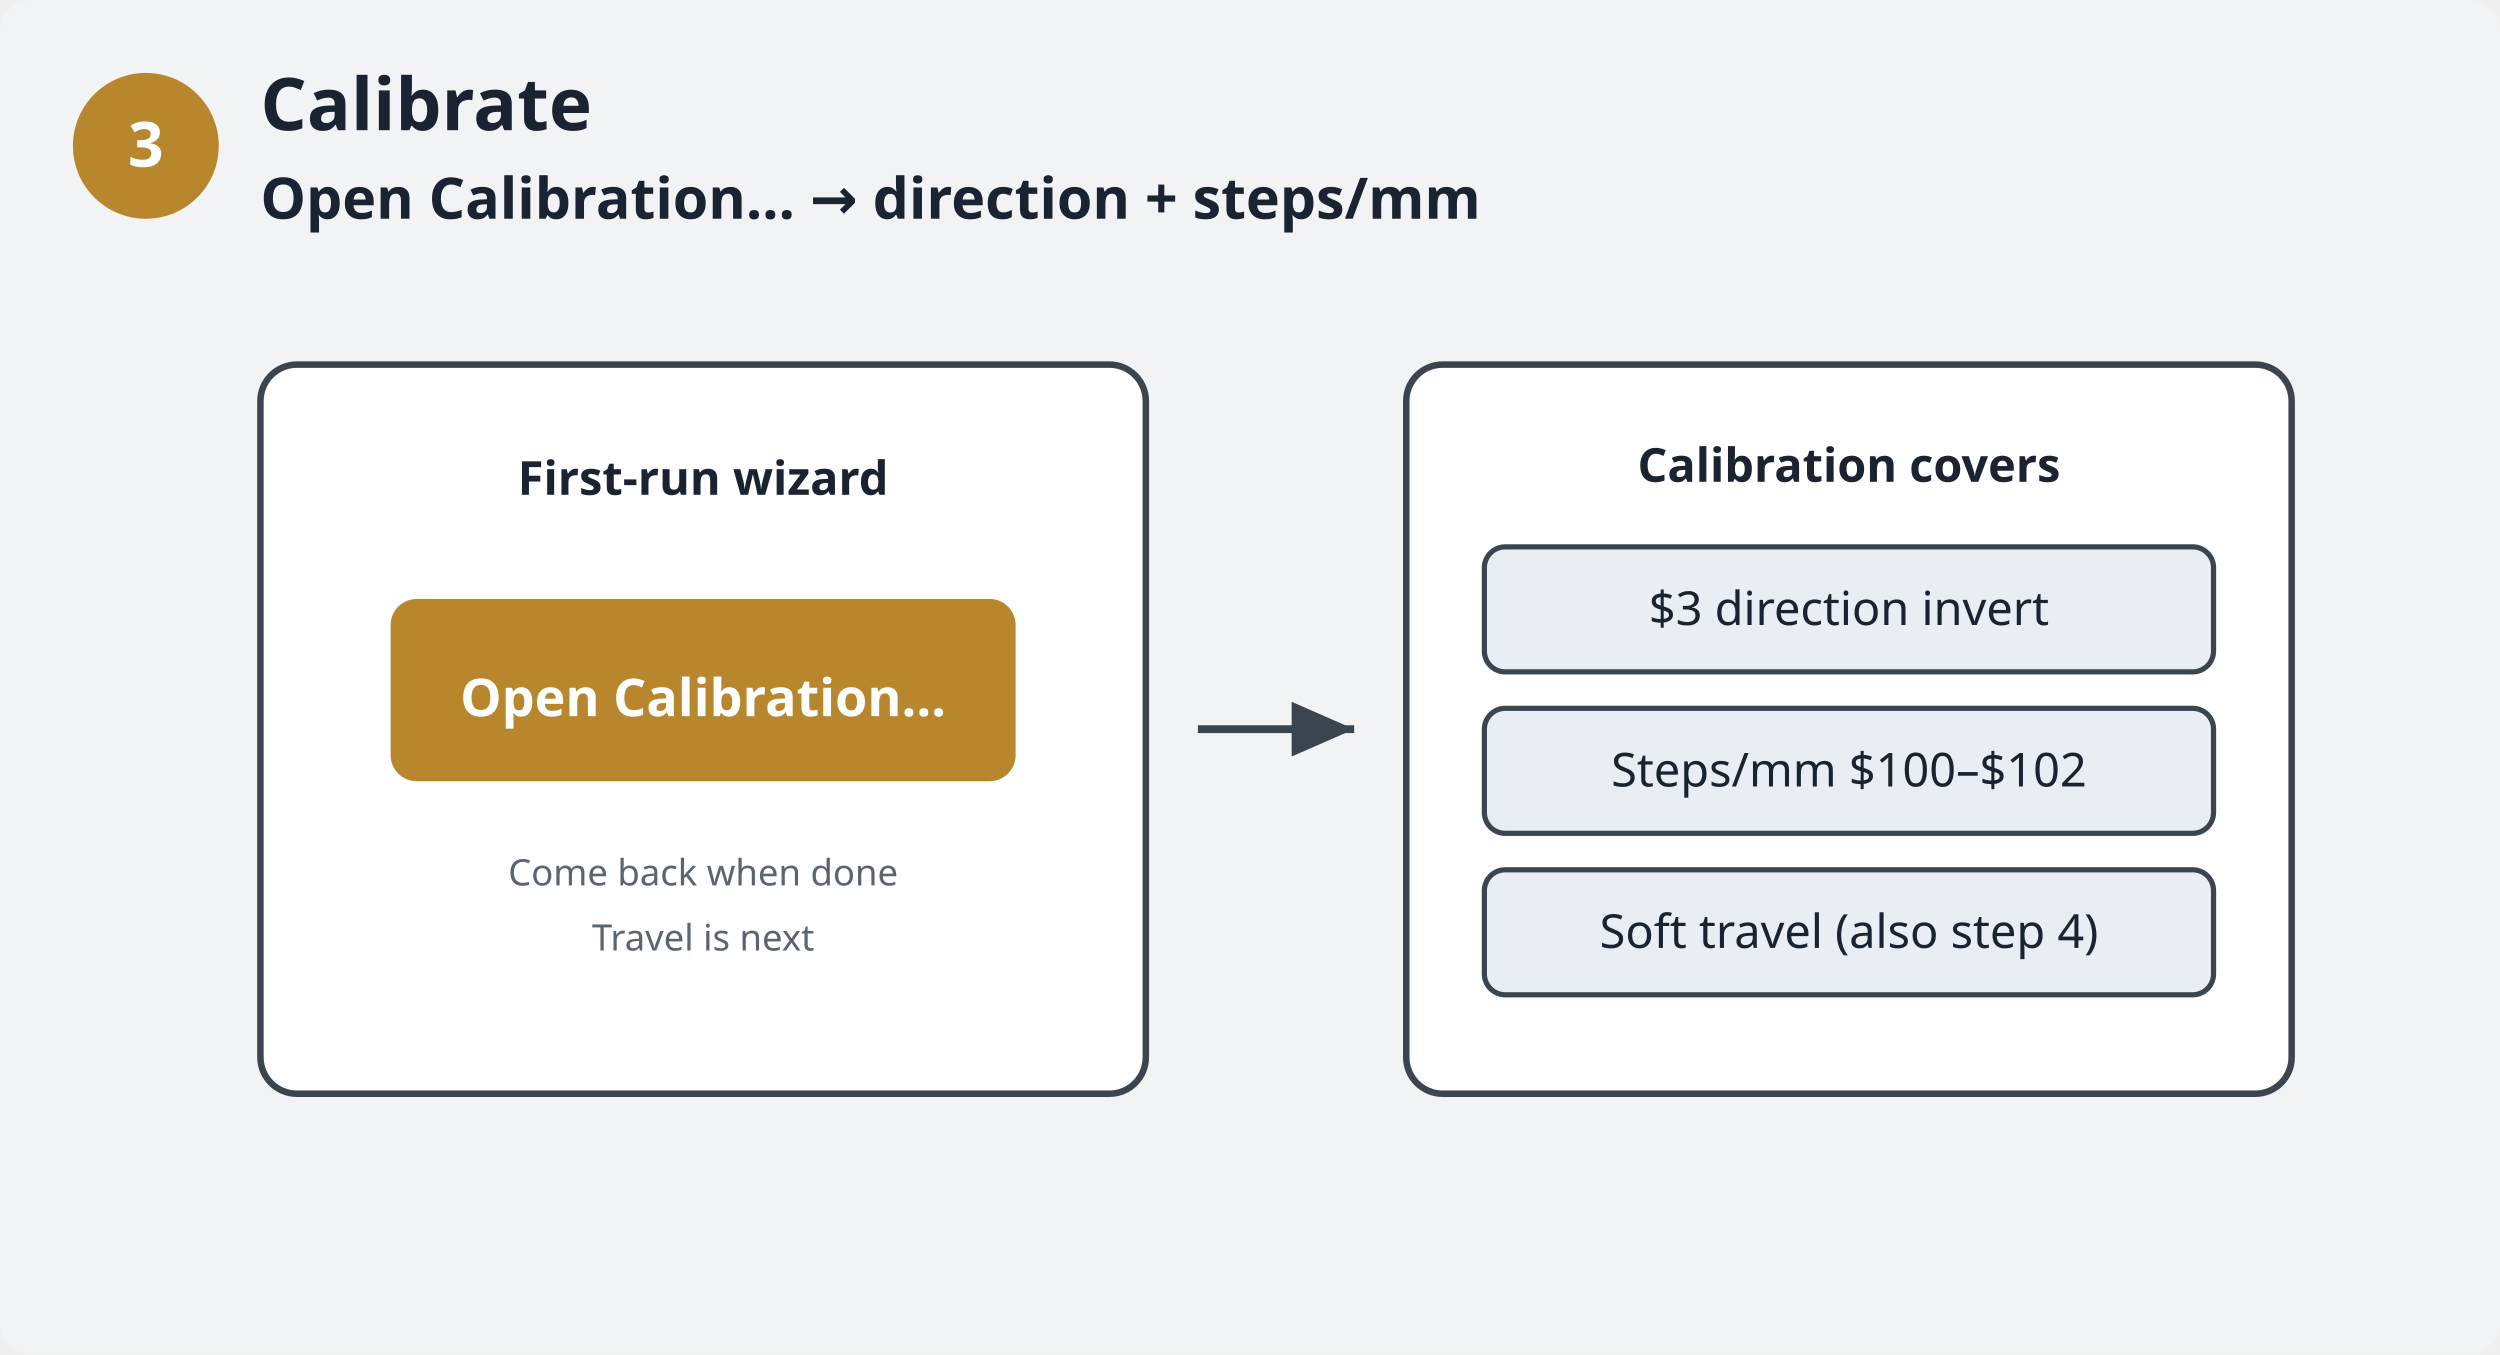
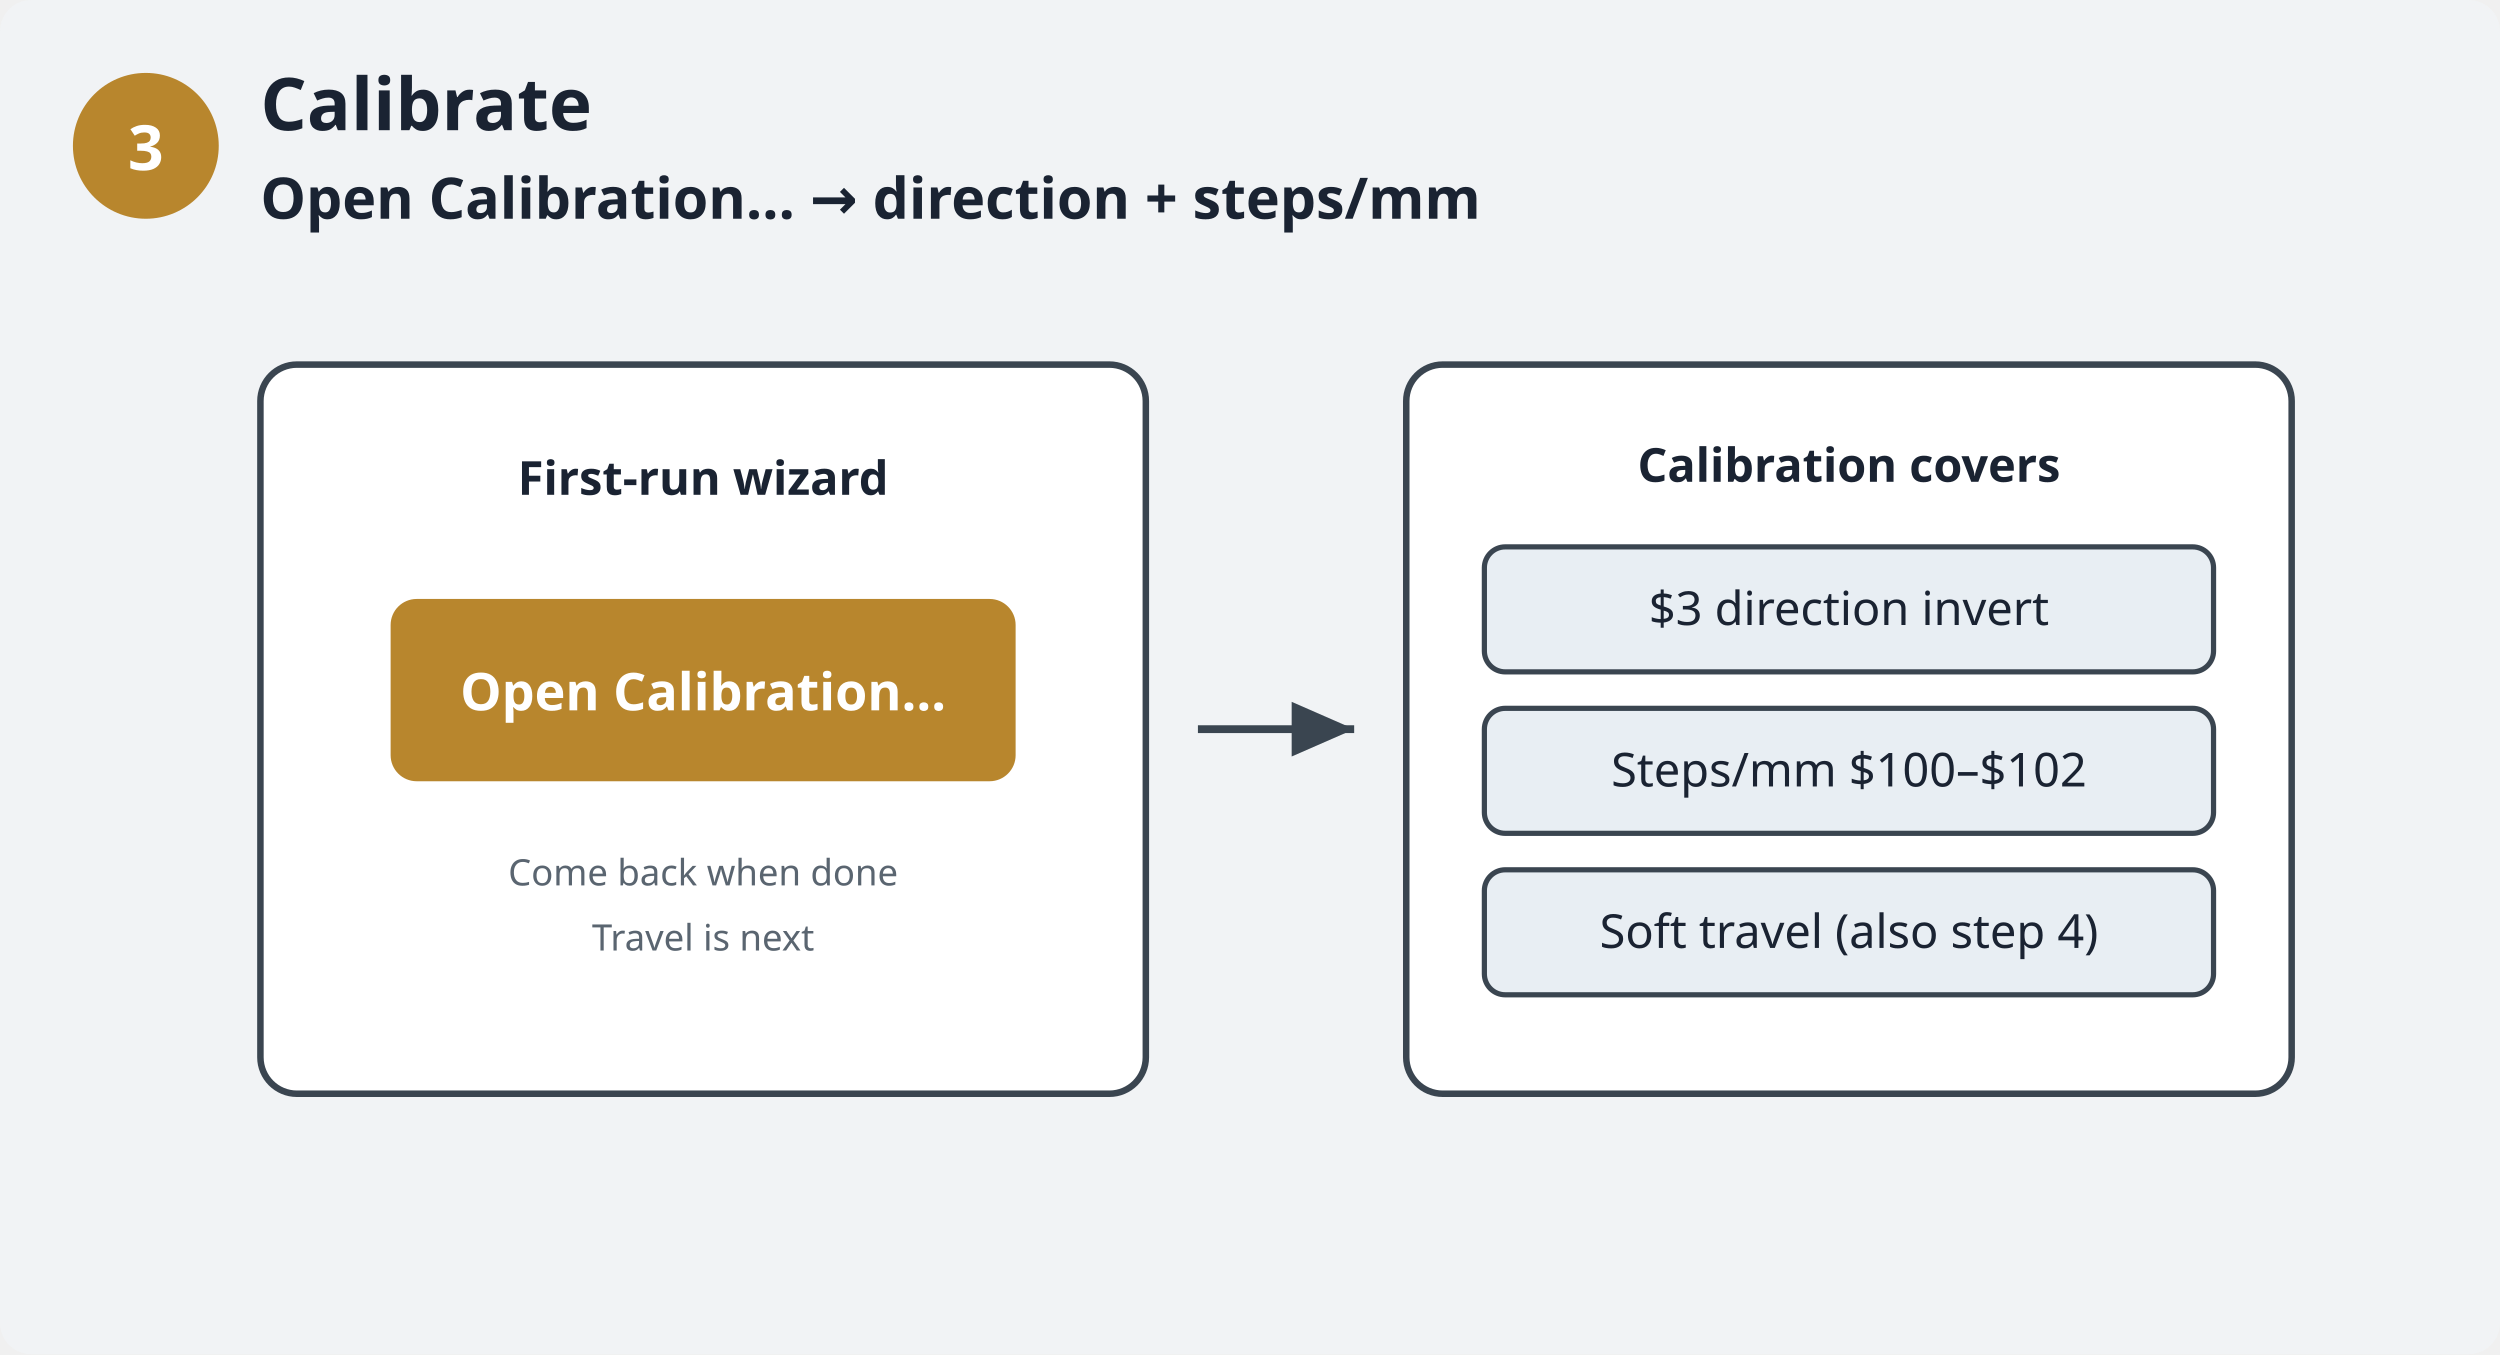
<svg xmlns="http://www.w3.org/2000/svg" viewBox="0 0 960 520" role="img" aria-labelledby="t d">
  <defs>
    <style>
      /* SharpCNC diagram type: UI stack on all text; avoid SVG Times default on .tiny/etc. */
      text, tspan { font-family: "Sora", system-ui, "Segoe UI", sans-serif; }
      .bg { fill: #f1f3f5; }
      .card { fill: #ffffff; stroke: #3a4550; stroke-width: 2.5; }
      .num { fill: #b8862d; }
      .lab { font-family: "Sora", system-ui, "Segoe UI", sans-serif; fill: #1a2332; font-size: 18px; }
      .big { font-size: 28px; font-weight: 700; }
      .act { font-size: 22px; font-weight: 700; }
      .tiny { font-size: 14px; fill: #5a6570; }
      .w { fill: #ffffff; font-family: "Sora", system-ui, "Segoe UI", sans-serif; font-weight: 700; }
      .pill { fill: #e8eef3; stroke: #3a4550; stroke-width: 2; }
      .btn { fill: #b8862d; }
      .arrow { stroke: #3a4550; stroke-width: 3; fill: none; marker-end: url(#a); }
    </style>
    <marker id="a" markerWidth="10" markerHeight="10" refX="8" refY="3.5" orient="auto">
      <path d="M0,0 L8,3.5 L0,7 Z" fill="#3a4550" />
    </marker>
  </defs>
  <rect class="bg" width="960" height="520" rx="12" />
  <circle class="num" cx="56" cy="56" r="28" />
-   <text class="w" x="56" y="64" text-anchor="middle" font-size="24">3</text>
+   <text class="w" x="56" y="56" text-anchor="middle" dominant-baseline="central" font-size="24">3</text>
  <text class="lab big" x="100" y="50">Calibrate</text>
  <text class="lab act" x="100" y="84">Open Calibration… → direction + steps/mm</text>
  <rect class="card" x="100" y="140" width="340" height="280" rx="14" />
  <text class="lab" x="270" y="190" text-anchor="middle" font-weight="700">First-run wizard</text>
  <rect class="btn" x="150" y="230" width="240" height="70" rx="10" />
-   <text class="w" x="270" y="275" text-anchor="middle" font-size="20">Open Calibration…</text>
+   <text class="w" x="270" y="265" text-anchor="middle" dominant-baseline="central" font-size="20">Open Calibration…</text>
  <text class="tiny" x="270" y="340" text-anchor="middle">Come back when done</text>
  <text class="tiny" x="270" y="365" text-anchor="middle">Travel is next</text>
  <path class="arrow" d="M460 280 H520" />
  <rect class="card" x="540" y="140" width="340" height="280" rx="14" />
  <text class="lab" x="710" y="185" text-anchor="middle" font-weight="700">Calibration covers</text>
  <rect class="pill" x="570" y="210" width="280" height="48" rx="8" />
  <text class="lab" x="710" y="240" text-anchor="middle" font-size="15">$3 direction invert</text>
  <rect class="pill" x="570" y="272" width="280" height="48" rx="8" />
  <text class="lab" x="710" y="302" text-anchor="middle" font-size="15">Steps/mm $100–$102</text>
  <rect class="pill" x="570" y="334" width="280" height="48" rx="8" />
  <text class="lab" x="710" y="364" text-anchor="middle" font-size="15">Soft travel (also step 4)</text>
</svg>
